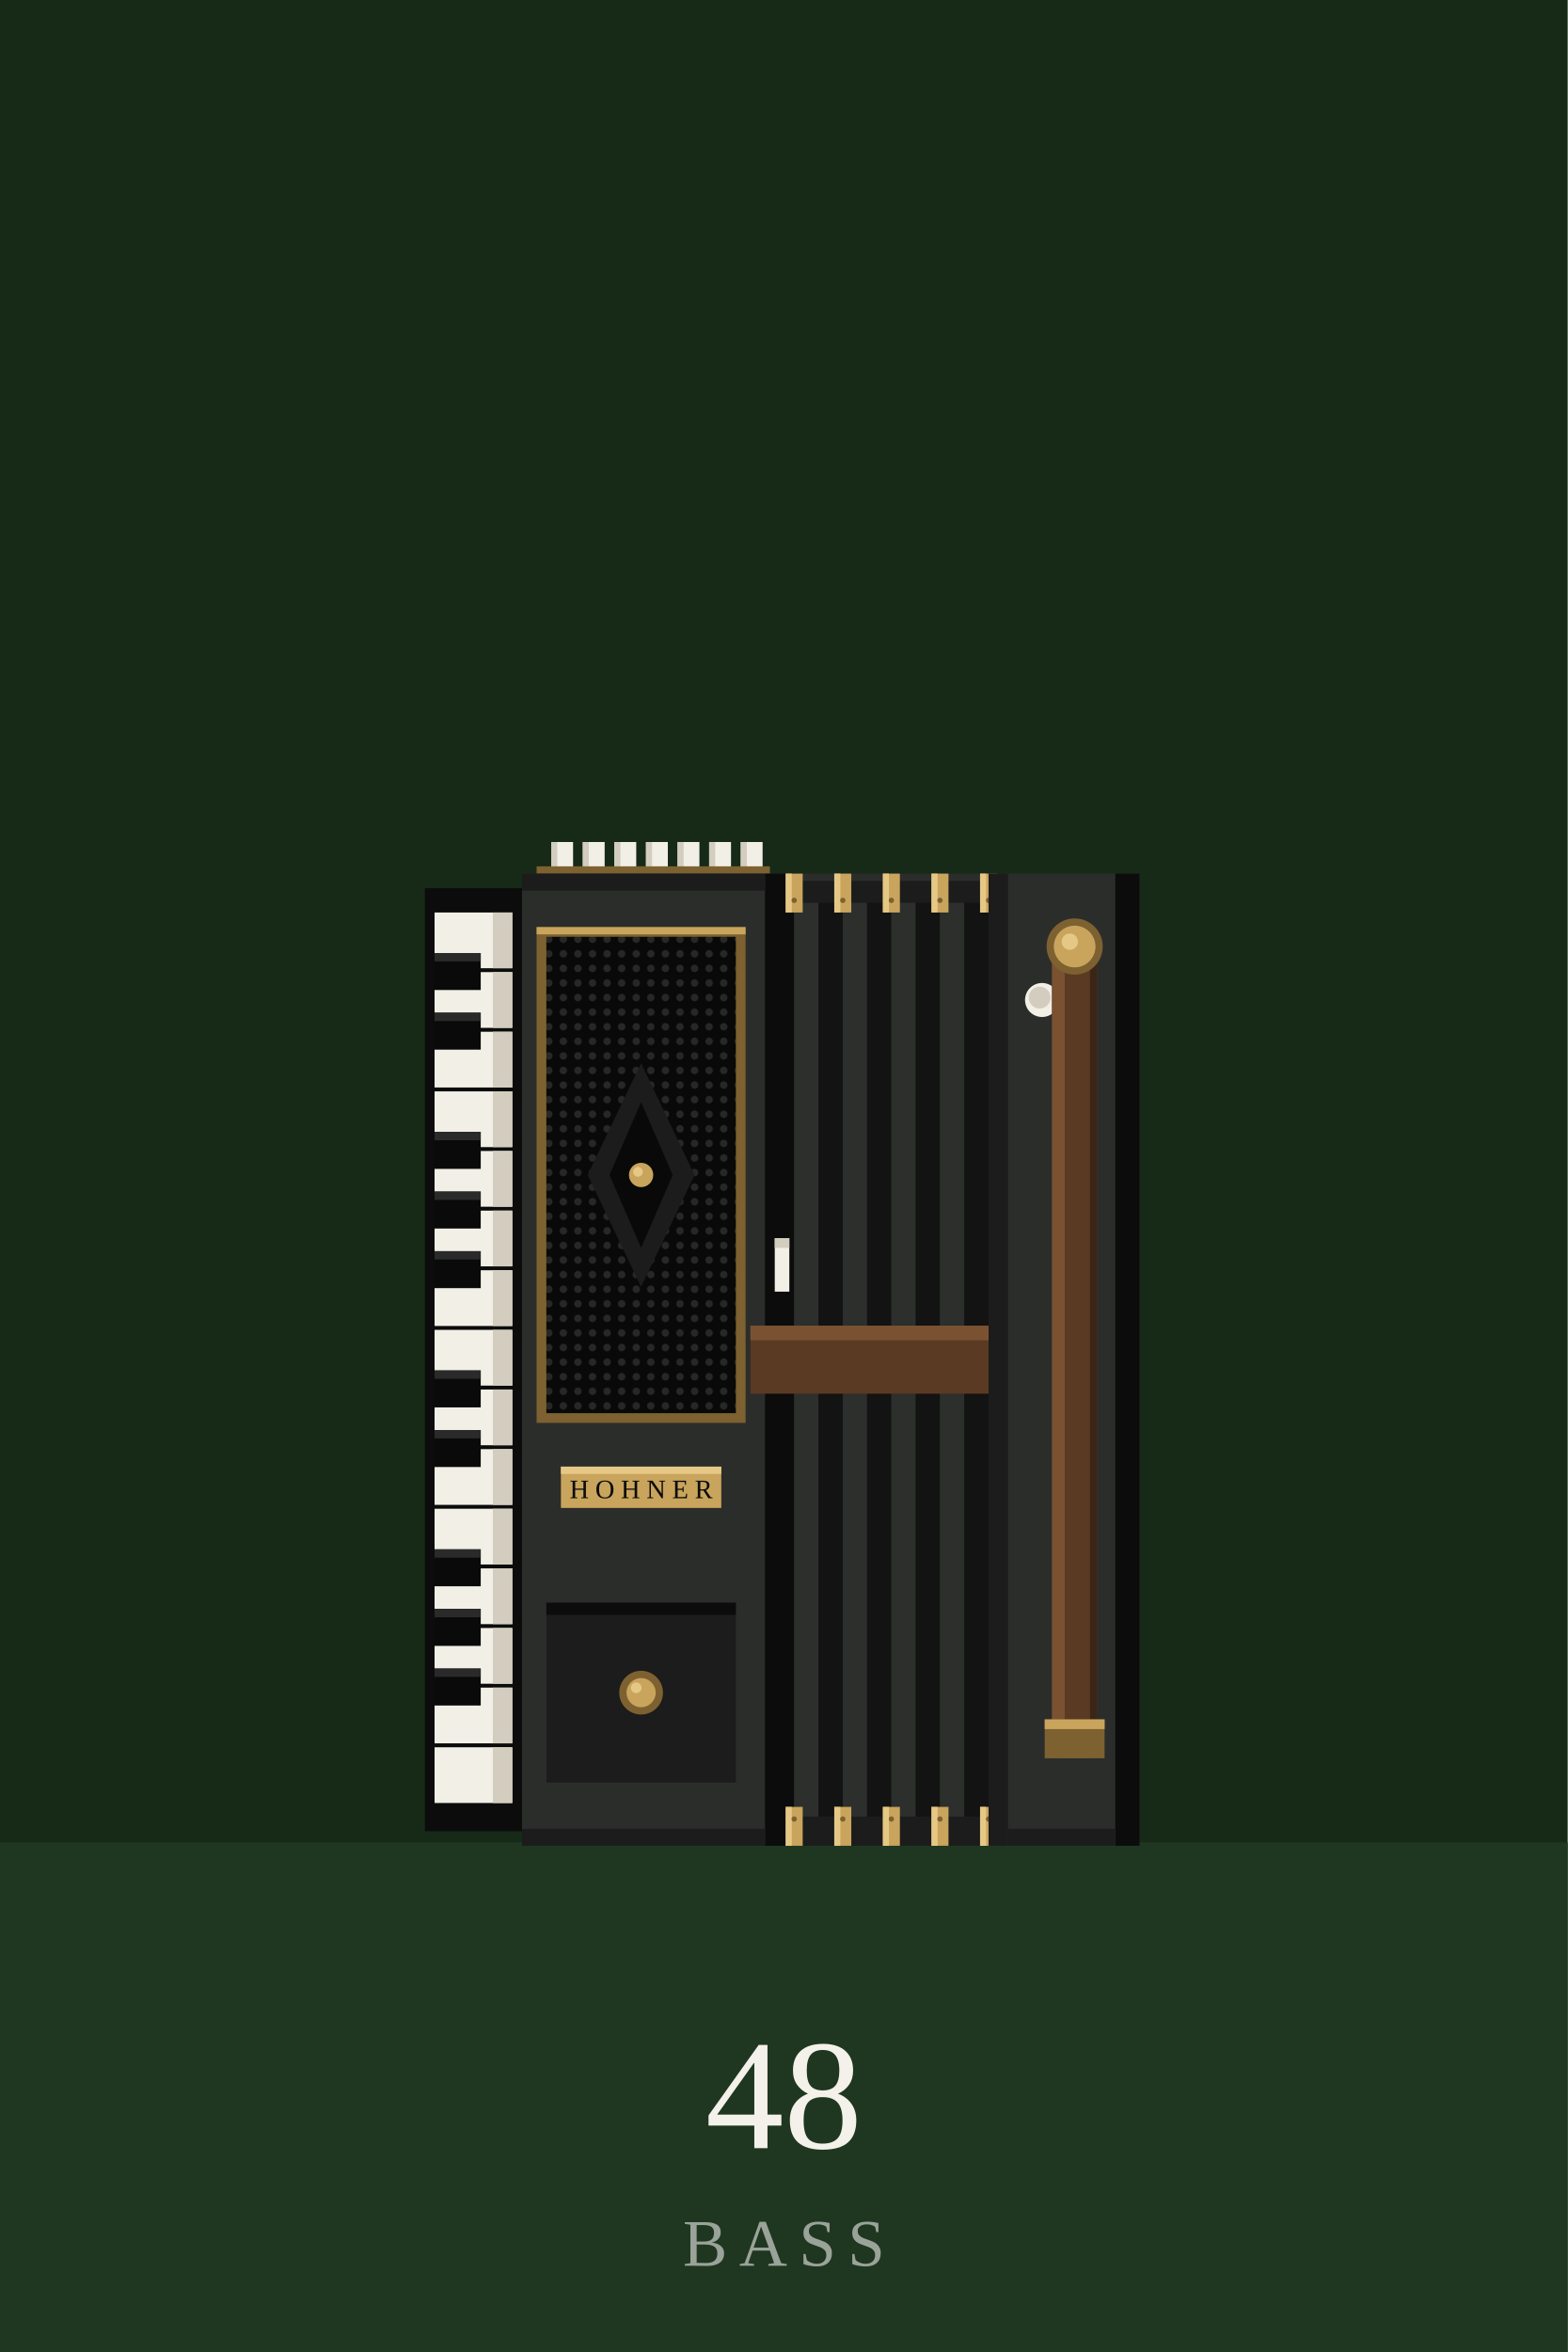
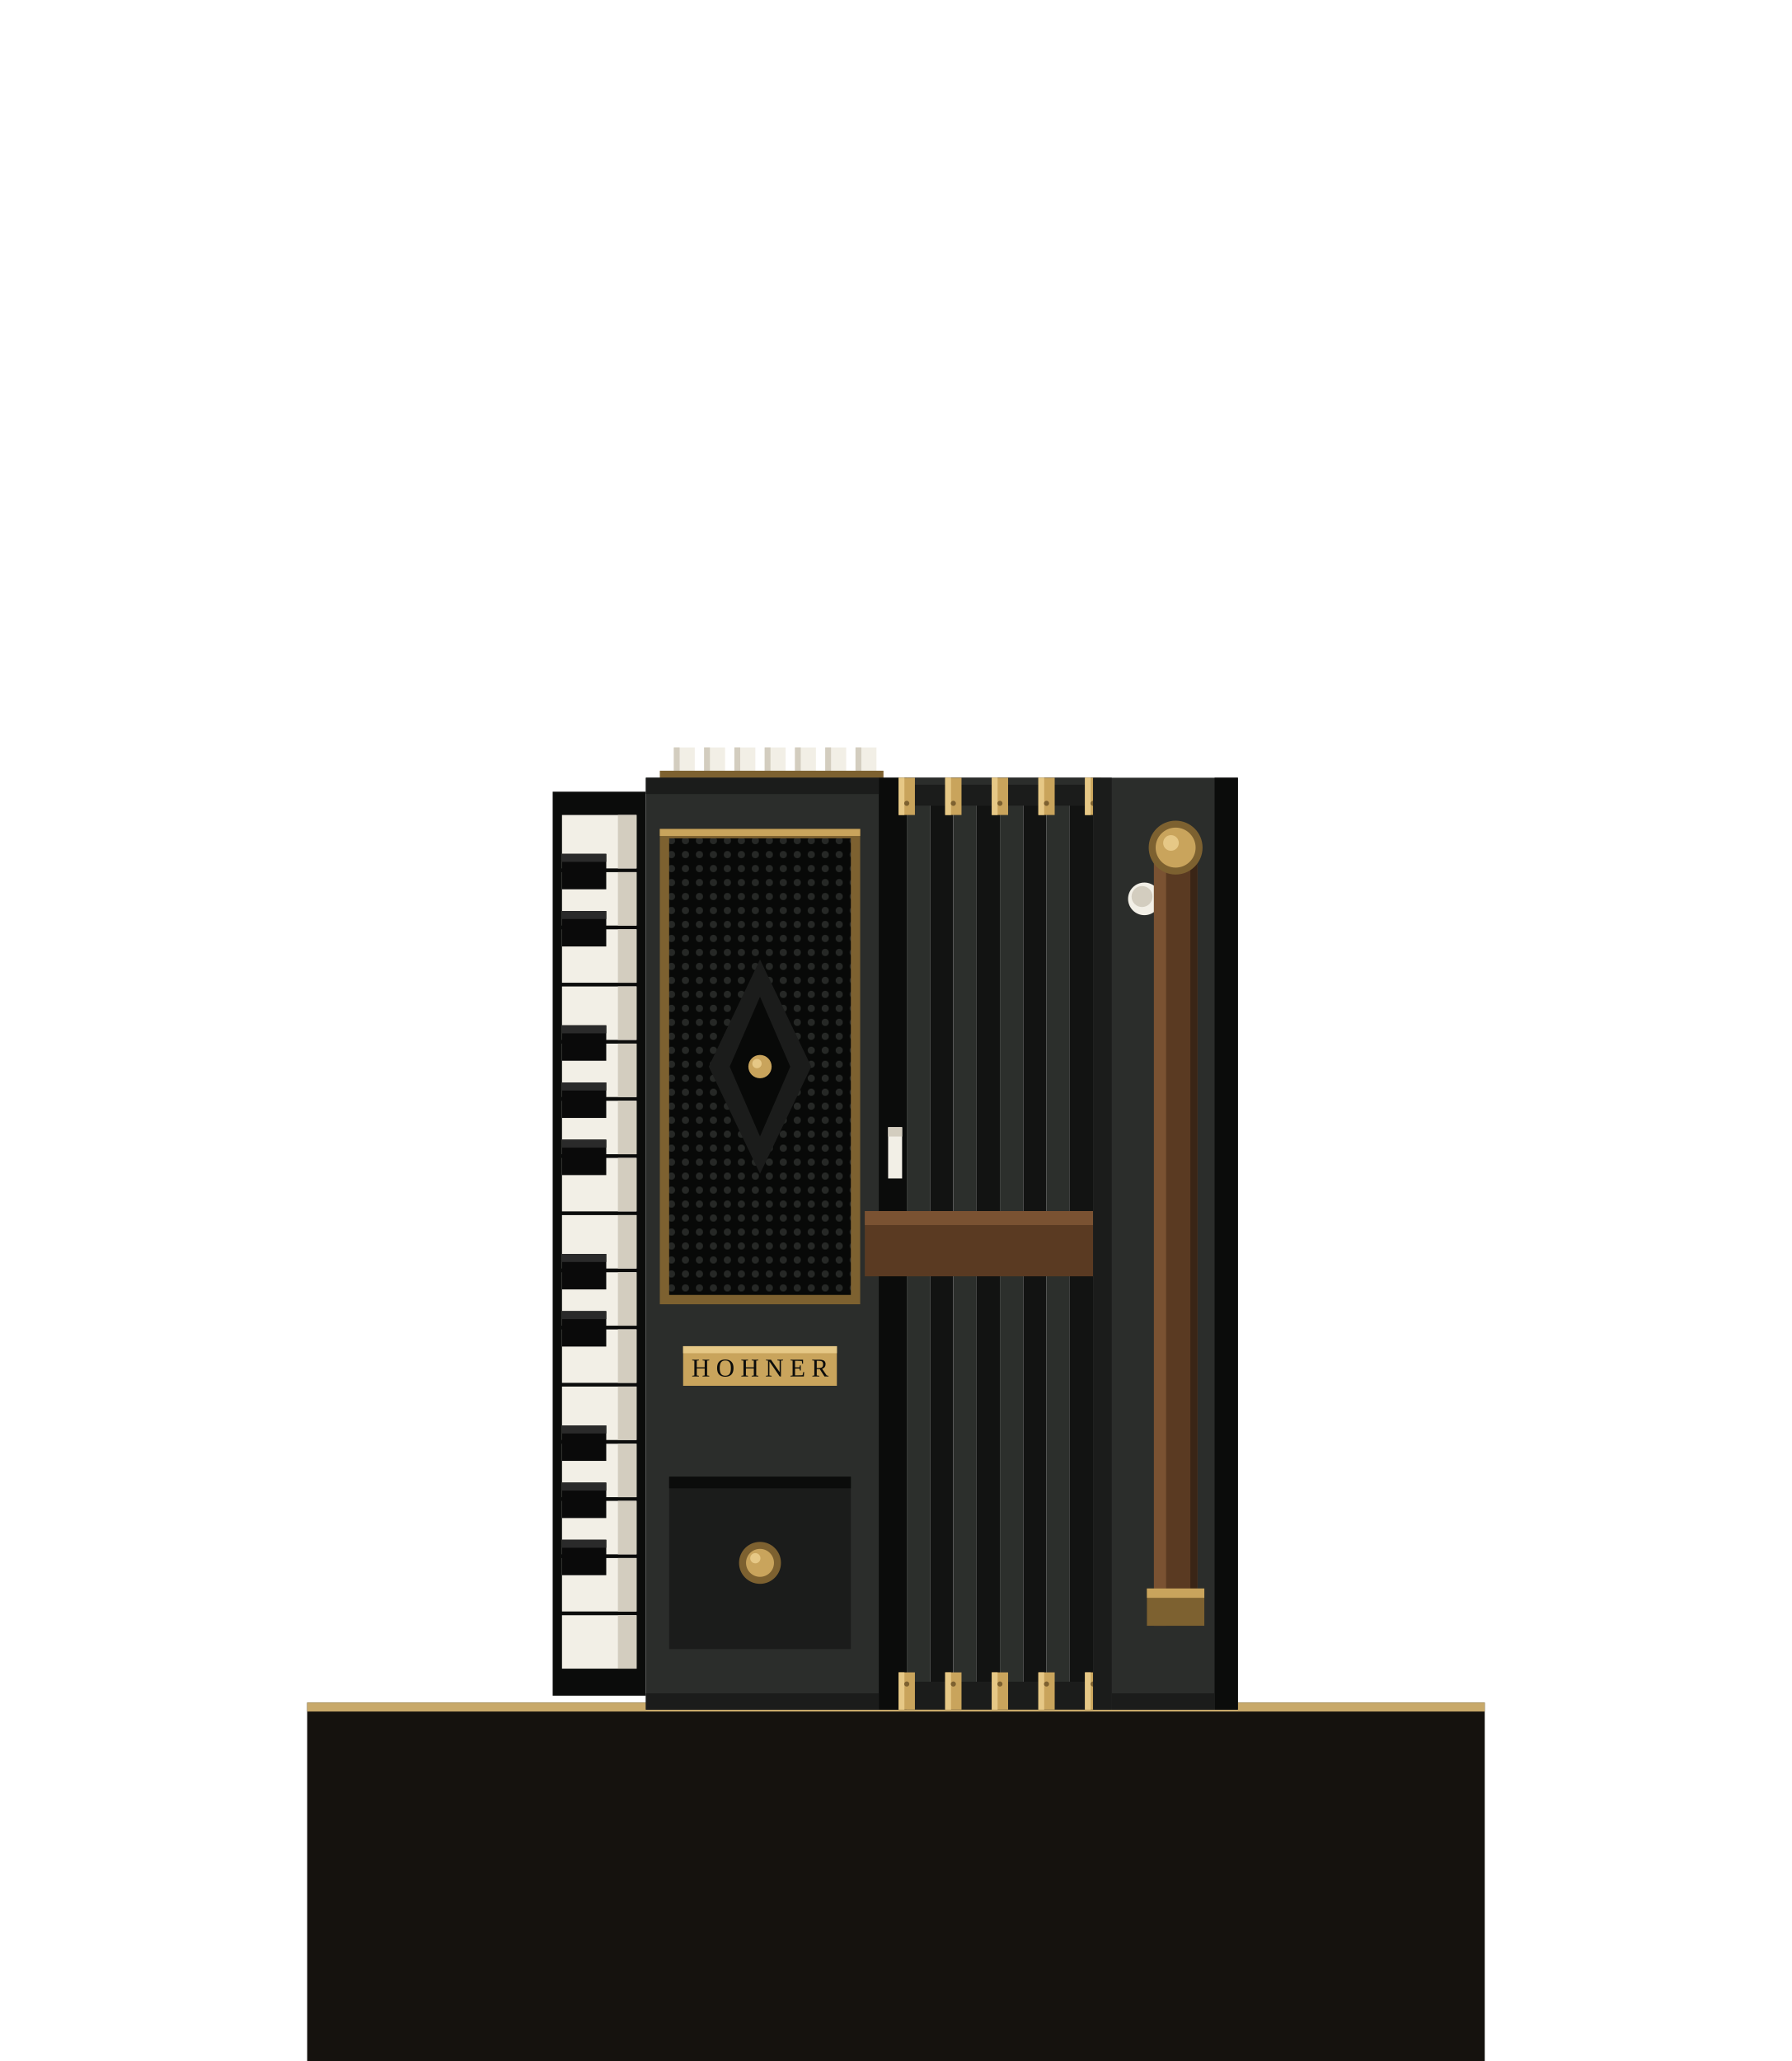
- <svg xmlns="http://www.w3.org/2000/svg" viewBox="0 0 400 600" width="400" height="600" role="img">
-   <rect x="0" y="0" width="400" height="600" fill="#162a17" />
-   <rect x="0" y="470" width="400" height="130" fill="#1f3720" />
-   <g transform="translate(108.4 222.86) scale(0.62)">
+ <svg xmlns="http://www.w3.org/2000/svg" viewBox="0 140 400 460" width="400" height="460" role="img">
+   <rect x="68.57" y="520" width="262.86" height="80" fill="#15120e" />
+   <rect x="68.57" y="520" width="262.86" height="2" fill="#c8a96a" />
+   <g transform="translate(123.37 313.58) scale(0.52)">
    <defs>
-       <pattern id="a12h" width="6" height="6" patternUnits="userSpaceOnUse">
+       <pattern id="a9h" width="6" height="6" patternUnits="userSpaceOnUse">
        <rect width="6" height="6" fill="#080908" />
        <circle cx="3" cy="3" r="1.55" fill="#262826" />
      </pattern>
    </defs>
    <rect x="52" y="-13" width="9" height="13" fill="#f2efe6" />
    <rect x="52" y="-13" width="2.5" height="13" fill="#d3cdbf" />
    <rect x="65" y="-13" width="9" height="13" fill="#f2efe6" />
    <rect x="65" y="-13" width="2.5" height="13" fill="#d3cdbf" />
    <rect x="78" y="-13" width="9" height="13" fill="#f2efe6" />
    <rect x="78" y="-13" width="2.5" height="13" fill="#d3cdbf" />
    <rect x="91" y="-13" width="9" height="13" fill="#f2efe6" />
    <rect x="91" y="-13" width="2.5" height="13" fill="#d3cdbf" />
    <rect x="104" y="-13" width="9" height="13" fill="#f2efe6" />
    <rect x="104" y="-13" width="2.5" height="13" fill="#d3cdbf" />
    <rect x="117" y="-13" width="9" height="13" fill="#f2efe6" />
    <rect x="117" y="-13" width="2.5" height="13" fill="#d3cdbf" />
    <rect x="130" y="-13" width="9" height="13" fill="#f2efe6" />
    <rect x="130" y="-13" width="2.5" height="13" fill="#d3cdbf" />
    <rect x="46" y="-3" width="96" height="4" fill="#7d6130" />
    <rect x="0" y="6" width="40" height="388" fill="#0b0c0b" />
    <rect x="4" y="16" width="32" height="22.93" fill="#f2efe6" />
    <rect x="28" y="16" width="8" height="22.93" fill="#d3cdbf" />
    <rect x="4" y="40.53" width="32" height="22.93" fill="#f2efe6" />
    <rect x="28" y="40.53" width="8" height="22.93" fill="#d3cdbf" />
    <rect x="4" y="65.07" width="32" height="22.93" fill="#f2efe6" />
    <rect x="28" y="65.07" width="8" height="22.93" fill="#d3cdbf" />
    <rect x="4" y="89.6" width="32" height="22.93" fill="#f2efe6" />
    <rect x="28" y="89.6" width="8" height="22.93" fill="#d3cdbf" />
    <rect x="4" y="114.13" width="32" height="22.93" fill="#f2efe6" />
    <rect x="28" y="114.13" width="8" height="22.93" fill="#d3cdbf" />
    <rect x="4" y="138.67" width="32" height="22.93" fill="#f2efe6" />
    <rect x="28" y="138.67" width="8" height="22.93" fill="#d3cdbf" />
    <rect x="4" y="163.2" width="32" height="22.93" fill="#f2efe6" />
    <rect x="28" y="163.2" width="8" height="22.93" fill="#d3cdbf" />
    <rect x="4" y="187.73" width="32" height="22.93" fill="#f2efe6" />
    <rect x="28" y="187.73" width="8" height="22.93" fill="#d3cdbf" />
    <rect x="4" y="212.27" width="32" height="22.93" fill="#f2efe6" />
    <rect x="28" y="212.27" width="8" height="22.93" fill="#d3cdbf" />
    <rect x="4" y="236.8" width="32" height="22.93" fill="#f2efe6" />
    <rect x="28" y="236.8" width="8" height="22.93" fill="#d3cdbf" />
    <rect x="4" y="261.33" width="32" height="22.93" fill="#f2efe6" />
    <rect x="28" y="261.33" width="8" height="22.93" fill="#d3cdbf" />
    <rect x="4" y="285.87" width="32" height="22.93" fill="#f2efe6" />
    <rect x="28" y="285.87" width="8" height="22.93" fill="#d3cdbf" />
    <rect x="4" y="310.4" width="32" height="22.93" fill="#f2efe6" />
    <rect x="28" y="310.4" width="8" height="22.93" fill="#d3cdbf" />
    <rect x="4" y="334.93" width="32" height="22.93" fill="#f2efe6" />
    <rect x="28" y="334.93" width="8" height="22.93" fill="#d3cdbf" />
    <rect x="4" y="359.47" width="32" height="22.93" fill="#f2efe6" />
    <rect x="28" y="359.47" width="8" height="22.93" fill="#d3cdbf" />
    <rect x="4" y="32.68" width="19" height="15.21" fill="#0a0a0a" />
    <rect x="4" y="32.68" width="19" height="3.43" fill="#2a2a2a" />
    <rect x="4" y="57.22" width="19" height="15.21" fill="#0a0a0a" />
    <rect x="4" y="57.22" width="19" height="3.43" fill="#2a2a2a" />
    <rect x="4" y="106.28" width="19" height="15.21" fill="#0a0a0a" />
    <rect x="4" y="106.28" width="19" height="3.43" fill="#2a2a2a" />
    <rect x="4" y="130.82" width="19" height="15.21" fill="#0a0a0a" />
    <rect x="4" y="130.82" width="19" height="3.43" fill="#2a2a2a" />
    <rect x="4" y="155.35" width="19" height="15.21" fill="#0a0a0a" />
    <rect x="4" y="155.35" width="19" height="3.43" fill="#2a2a2a" />
    <rect x="4" y="204.42" width="19" height="15.21" fill="#0a0a0a" />
    <rect x="4" y="204.42" width="19" height="3.43" fill="#2a2a2a" />
    <rect x="4" y="228.95" width="19" height="15.21" fill="#0a0a0a" />
    <rect x="4" y="228.95" width="19" height="3.43" fill="#2a2a2a" />
    <rect x="4" y="278.02" width="19" height="15.21" fill="#0a0a0a" />
    <rect x="4" y="278.02" width="19" height="3.43" fill="#2a2a2a" />
    <rect x="4" y="302.55" width="19" height="15.21" fill="#0a0a0a" />
    <rect x="4" y="302.55" width="19" height="3.43" fill="#2a2a2a" />
    <rect x="4" y="327.08" width="19" height="15.21" fill="#0a0a0a" />
    <rect x="4" y="327.08" width="19" height="3.43" fill="#2a2a2a" />
    <rect x="40" y="0" width="112" height="400" fill="#2b2d2b" />
    <rect x="140" y="0" width="12" height="400" fill="#0b0c0b" />
    <rect x="40" y="0" width="100" height="7" fill="#1b1c1b" />
    <rect x="40" y="393" width="100" height="7" fill="#1b1c1b" />
    <rect x="46" y="22" width="86" height="204" fill="#7d6130" />
    <rect x="46" y="22" width="86" height="3" fill="#c9a45c" />
-     <rect x="50" y="26" width="78" height="196" fill="url(#a12h)" />
+     <rect x="50" y="26" width="78" height="196" fill="url(#a9h)" />
    <path d="M89 78 L111 124 L89 170 L67 124 Z" fill="#1b1c1b" />
    <path d="M89 94 L102 124 L89 154 L76 124 Z" fill="#080908" />
    <circle cx="89" cy="124" r="5" fill="#c9a45c" />
    <circle cx="87.7" cy="122.7" r="2" fill="#e6c886" />
    <rect x="56" y="244" width="66" height="17" fill="#c9a45c" />
    <rect x="56" y="244" width="66" height="3" fill="#e6c886" />
    <text x="89" y="257" text-anchor="middle" font-family="Georgia, 'Times New Roman', serif" font-size="11" letter-spacing="2.6" fill="#0b0c0b">HOHNER</text>
    <rect x="50" y="300" width="78" height="74" fill="#1b1c1b" />
    <rect x="50" y="300" width="78" height="5" fill="#0b0c0b" />
    <circle cx="89" cy="337" r="9" fill="#7d6130" />
    <circle cx="89" cy="337" r="6" fill="#c9a45c" />
    <circle cx="87" cy="335" r="2.2" fill="#e6c886" />
    <rect x="144" y="150" width="6" height="22" fill="#f2efe6" />
    <rect x="144" y="150" width="6" height="4" fill="#d3cdbf" />
    <rect x="152" y="10" width="10" height="380" fill="#2c2f2c" />
    <rect x="162" y="10" width="10" height="380" fill="#121312" />
    <rect x="172" y="10" width="10" height="380" fill="#2c2f2c" />
    <rect x="182" y="10" width="10" height="380" fill="#121312" />
    <rect x="192" y="10" width="10" height="380" fill="#2c2f2c" />
    <rect x="202" y="10" width="10" height="380" fill="#121312" />
    <rect x="212" y="10" width="10" height="380" fill="#2c2f2c" />
    <rect x="222" y="10" width="10" height="380" fill="#121312" />
    <rect x="152" y="0" width="80" height="12" fill="#1b1c1b" />
    <rect x="152" y="388" width="80" height="12" fill="#1b1c1b" />
    <rect x="152" y="0" width="80" height="3" fill="#2b2d2b" />
    <rect x="148.5" y="0" width="7" height="16" fill="#c9a45c" />
    <rect x="148.5" y="0" width="2.5" height="16" fill="#e6c886" />
    <rect x="148.5" y="384" width="7" height="16" fill="#c9a45c" />
    <rect x="148.5" y="384" width="2.5" height="16" fill="#e6c886" />
    <circle cx="152" cy="11" r="1.1" fill="#7d6130" />
    <circle cx="152" cy="389" r="1.1" fill="#7d6130" />
    <rect x="168.5" y="0" width="7" height="16" fill="#c9a45c" />
    <rect x="168.5" y="0" width="2.5" height="16" fill="#e6c886" />
    <rect x="168.5" y="384" width="7" height="16" fill="#c9a45c" />
    <rect x="168.5" y="384" width="2.5" height="16" fill="#e6c886" />
    <circle cx="172" cy="11" r="1.1" fill="#7d6130" />
    <circle cx="172" cy="389" r="1.1" fill="#7d6130" />
    <rect x="188.5" y="0" width="7" height="16" fill="#c9a45c" />
    <rect x="188.5" y="0" width="2.5" height="16" fill="#e6c886" />
    <rect x="188.5" y="384" width="7" height="16" fill="#c9a45c" />
    <rect x="188.5" y="384" width="2.5" height="16" fill="#e6c886" />
    <circle cx="192" cy="11" r="1.1" fill="#7d6130" />
    <circle cx="192" cy="389" r="1.1" fill="#7d6130" />
    <rect x="208.5" y="0" width="7" height="16" fill="#c9a45c" />
    <rect x="208.5" y="0" width="2.5" height="16" fill="#e6c886" />
    <rect x="208.5" y="384" width="7" height="16" fill="#c9a45c" />
    <rect x="208.5" y="384" width="2.5" height="16" fill="#e6c886" />
    <circle cx="212" cy="11" r="1.1" fill="#7d6130" />
    <circle cx="212" cy="389" r="1.1" fill="#7d6130" />
    <rect x="228.5" y="0" width="7" height="16" fill="#c9a45c" />
    <rect x="228.5" y="0" width="2.5" height="16" fill="#e6c886" />
    <rect x="228.5" y="384" width="7" height="16" fill="#c9a45c" />
    <rect x="228.5" y="384" width="2.5" height="16" fill="#e6c886" />
    <circle cx="232" cy="11" r="1.1" fill="#7d6130" />
    <circle cx="232" cy="389" r="1.1" fill="#7d6130" />
    <rect x="134" y="186" width="126" height="28" fill="#5a3a22" />
    <rect x="134" y="186" width="126" height="6" fill="#7a5232" />
    <circle cx="242" cy="200" r="7" fill="#c9a45c" />
    <circle cx="240" cy="198" r="2.5" fill="#e6c886" />
    <rect x="232" y="0" width="62.14" height="400" fill="#2b2d2b" />
    <rect x="232" y="0" width="8" height="400" fill="#1b1c1b" />
    <rect x="284.14" y="0" width="10" height="400" fill="#0b0c0b" />
    <rect x="240" y="393" width="44.14" height="7" fill="#1b1c1b" />
    <circle cx="254" cy="52" r="7" fill="#f2efe6" />
    <circle cx="253" cy="51" r="4.5" fill="#d3cdbf" />
    <rect x="258.1" y="34" width="18.64" height="330" fill="#5a3a22" />
    <rect x="258.1" y="34" width="5.22" height="330" fill="#7a5232" />
    <rect x="273.74" y="34" width="3" height="330" fill="#3a2516" />
    <circle cx="267.42" cy="30" r="11.56" fill="#7d6130" />
    <circle cx="267.42" cy="30" r="8.58" fill="#c9a45c" />
    <circle cx="265.42" cy="28" r="3.36" fill="#e6c886" />
    <rect x="255.1" y="348" width="24.64" height="16" fill="#7d6130" />
    <rect x="255.1" y="348" width="24.64" height="4" fill="#c9a45c" />
  </g>
-   <text x="200" y="548" text-anchor="middle" font-family="Georgia, 'Times New Roman', serif" font-size="40" fill="#f4f1ea">48</text>
-   <text x="200" y="578" text-anchor="middle" font-family="Georgia, 'Times New Roman', serif" font-size="17" letter-spacing="3" fill="#9aa39a">BASS</text>
</svg>
